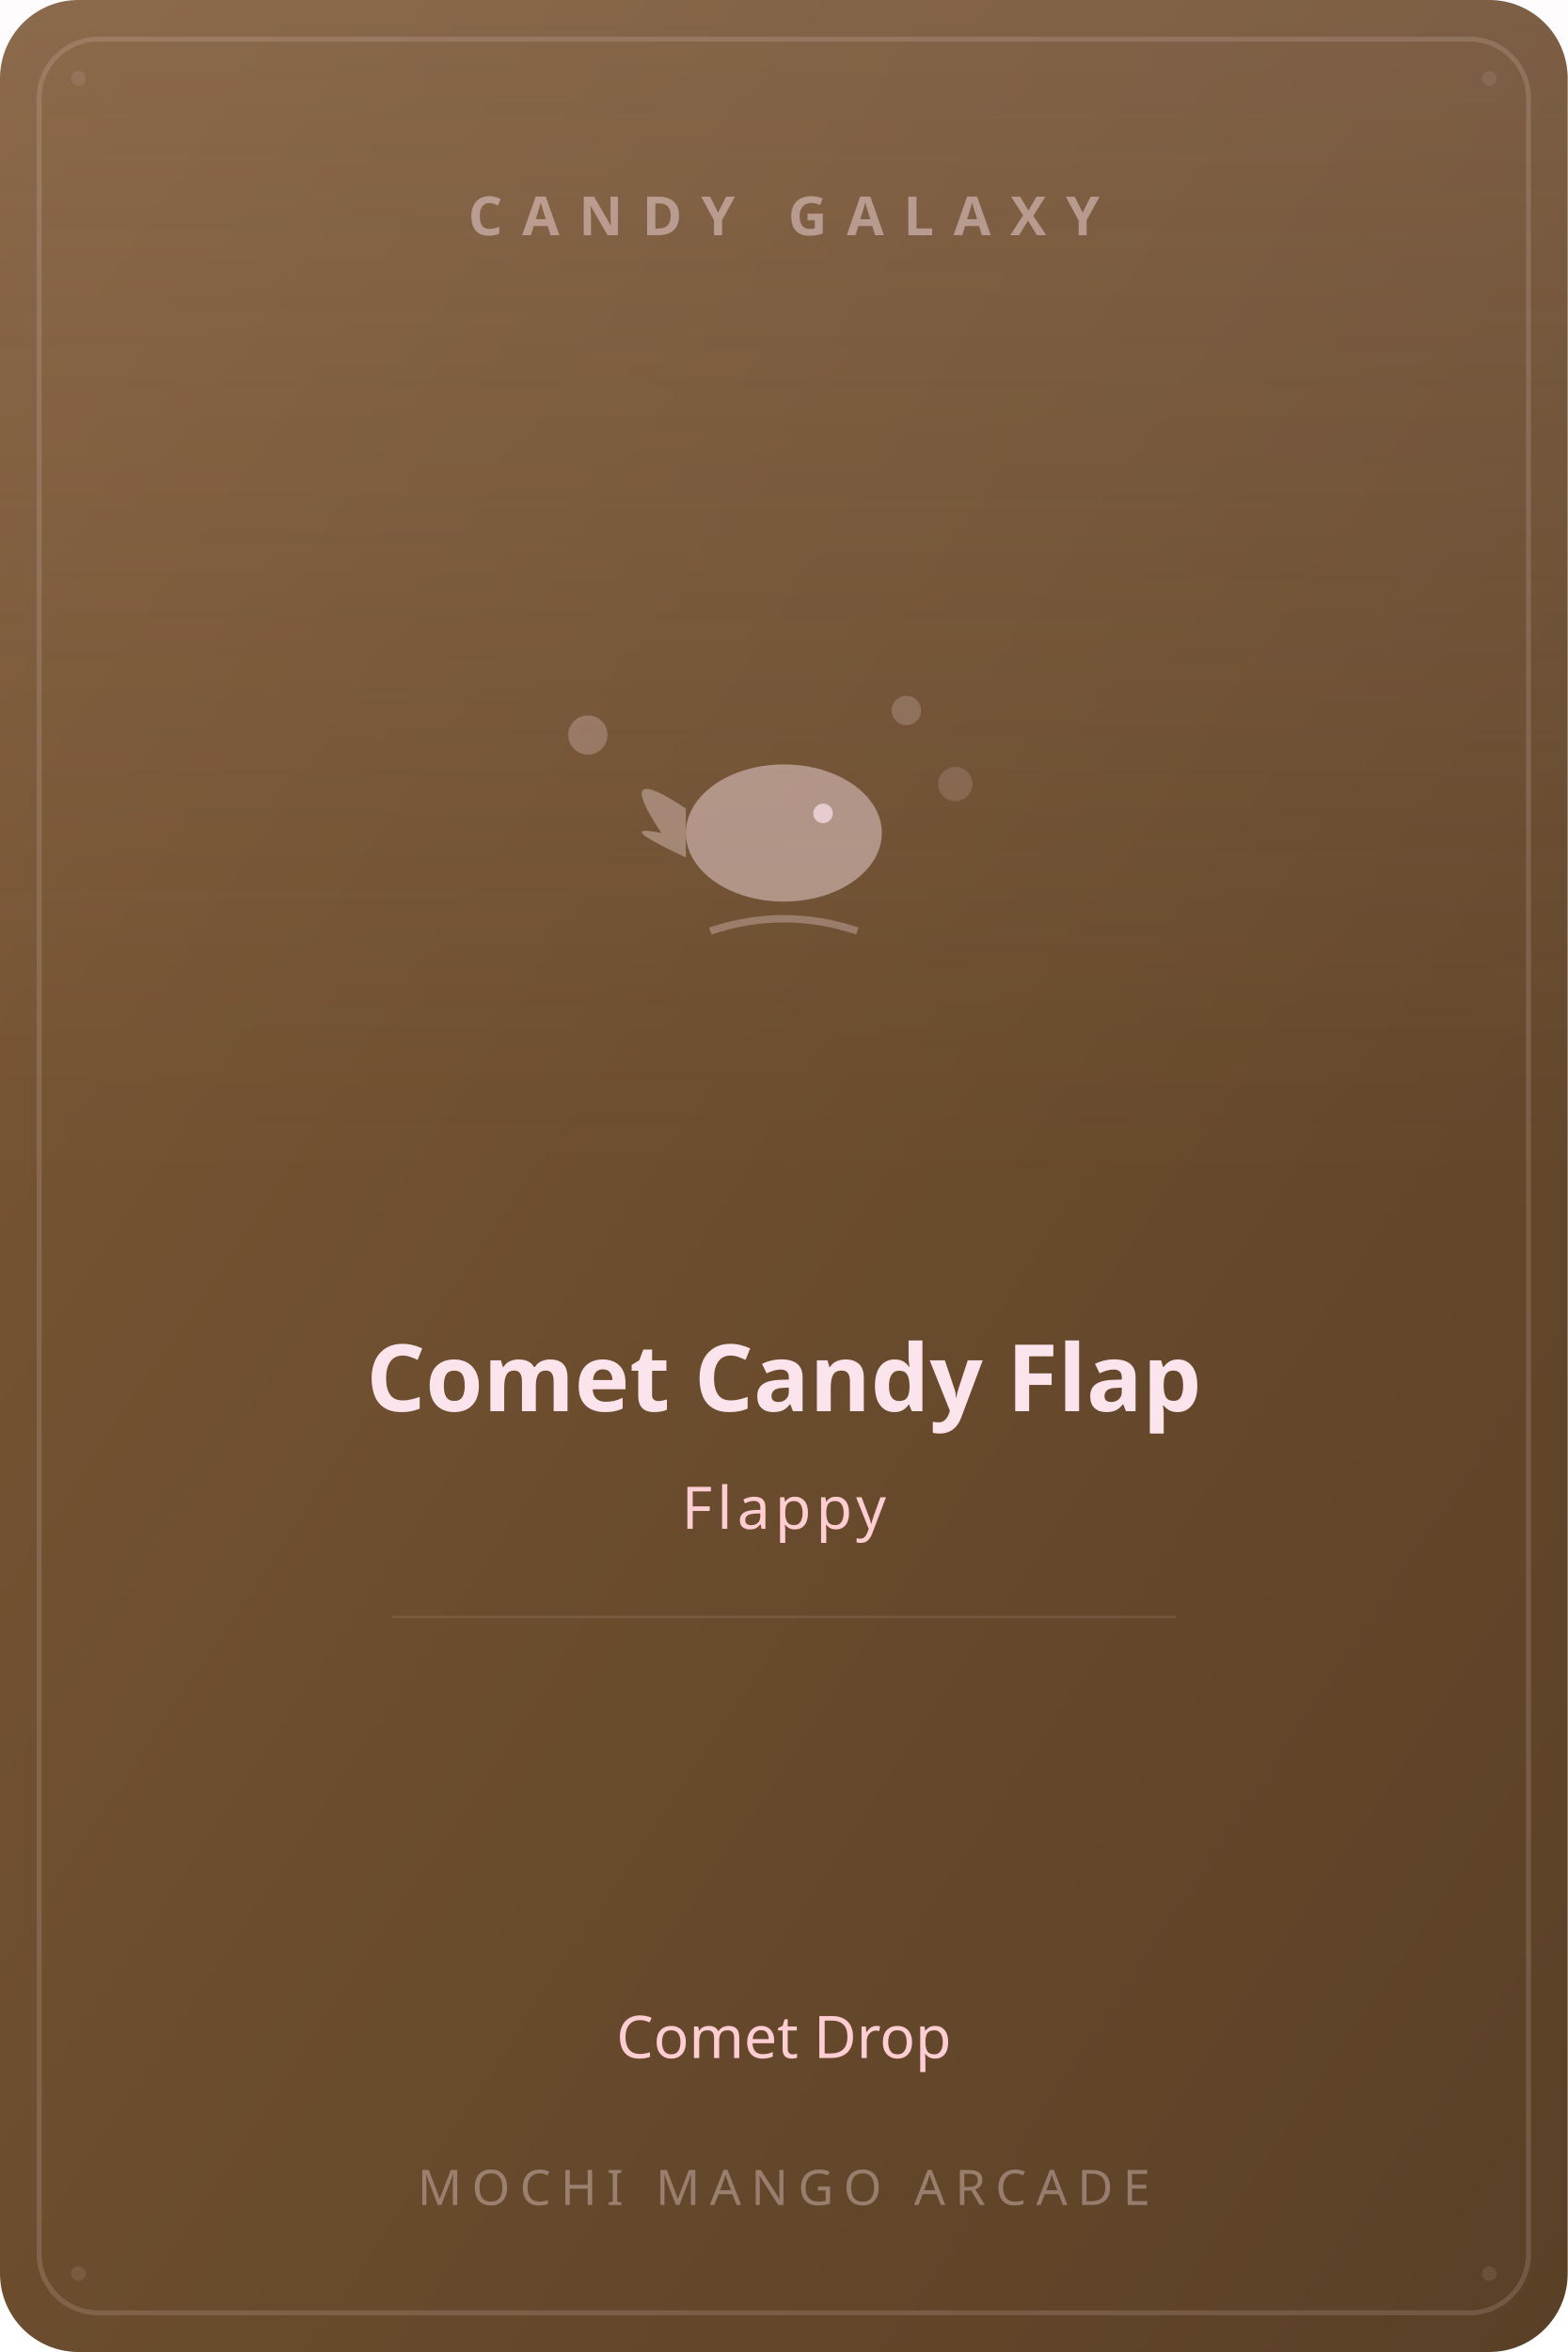
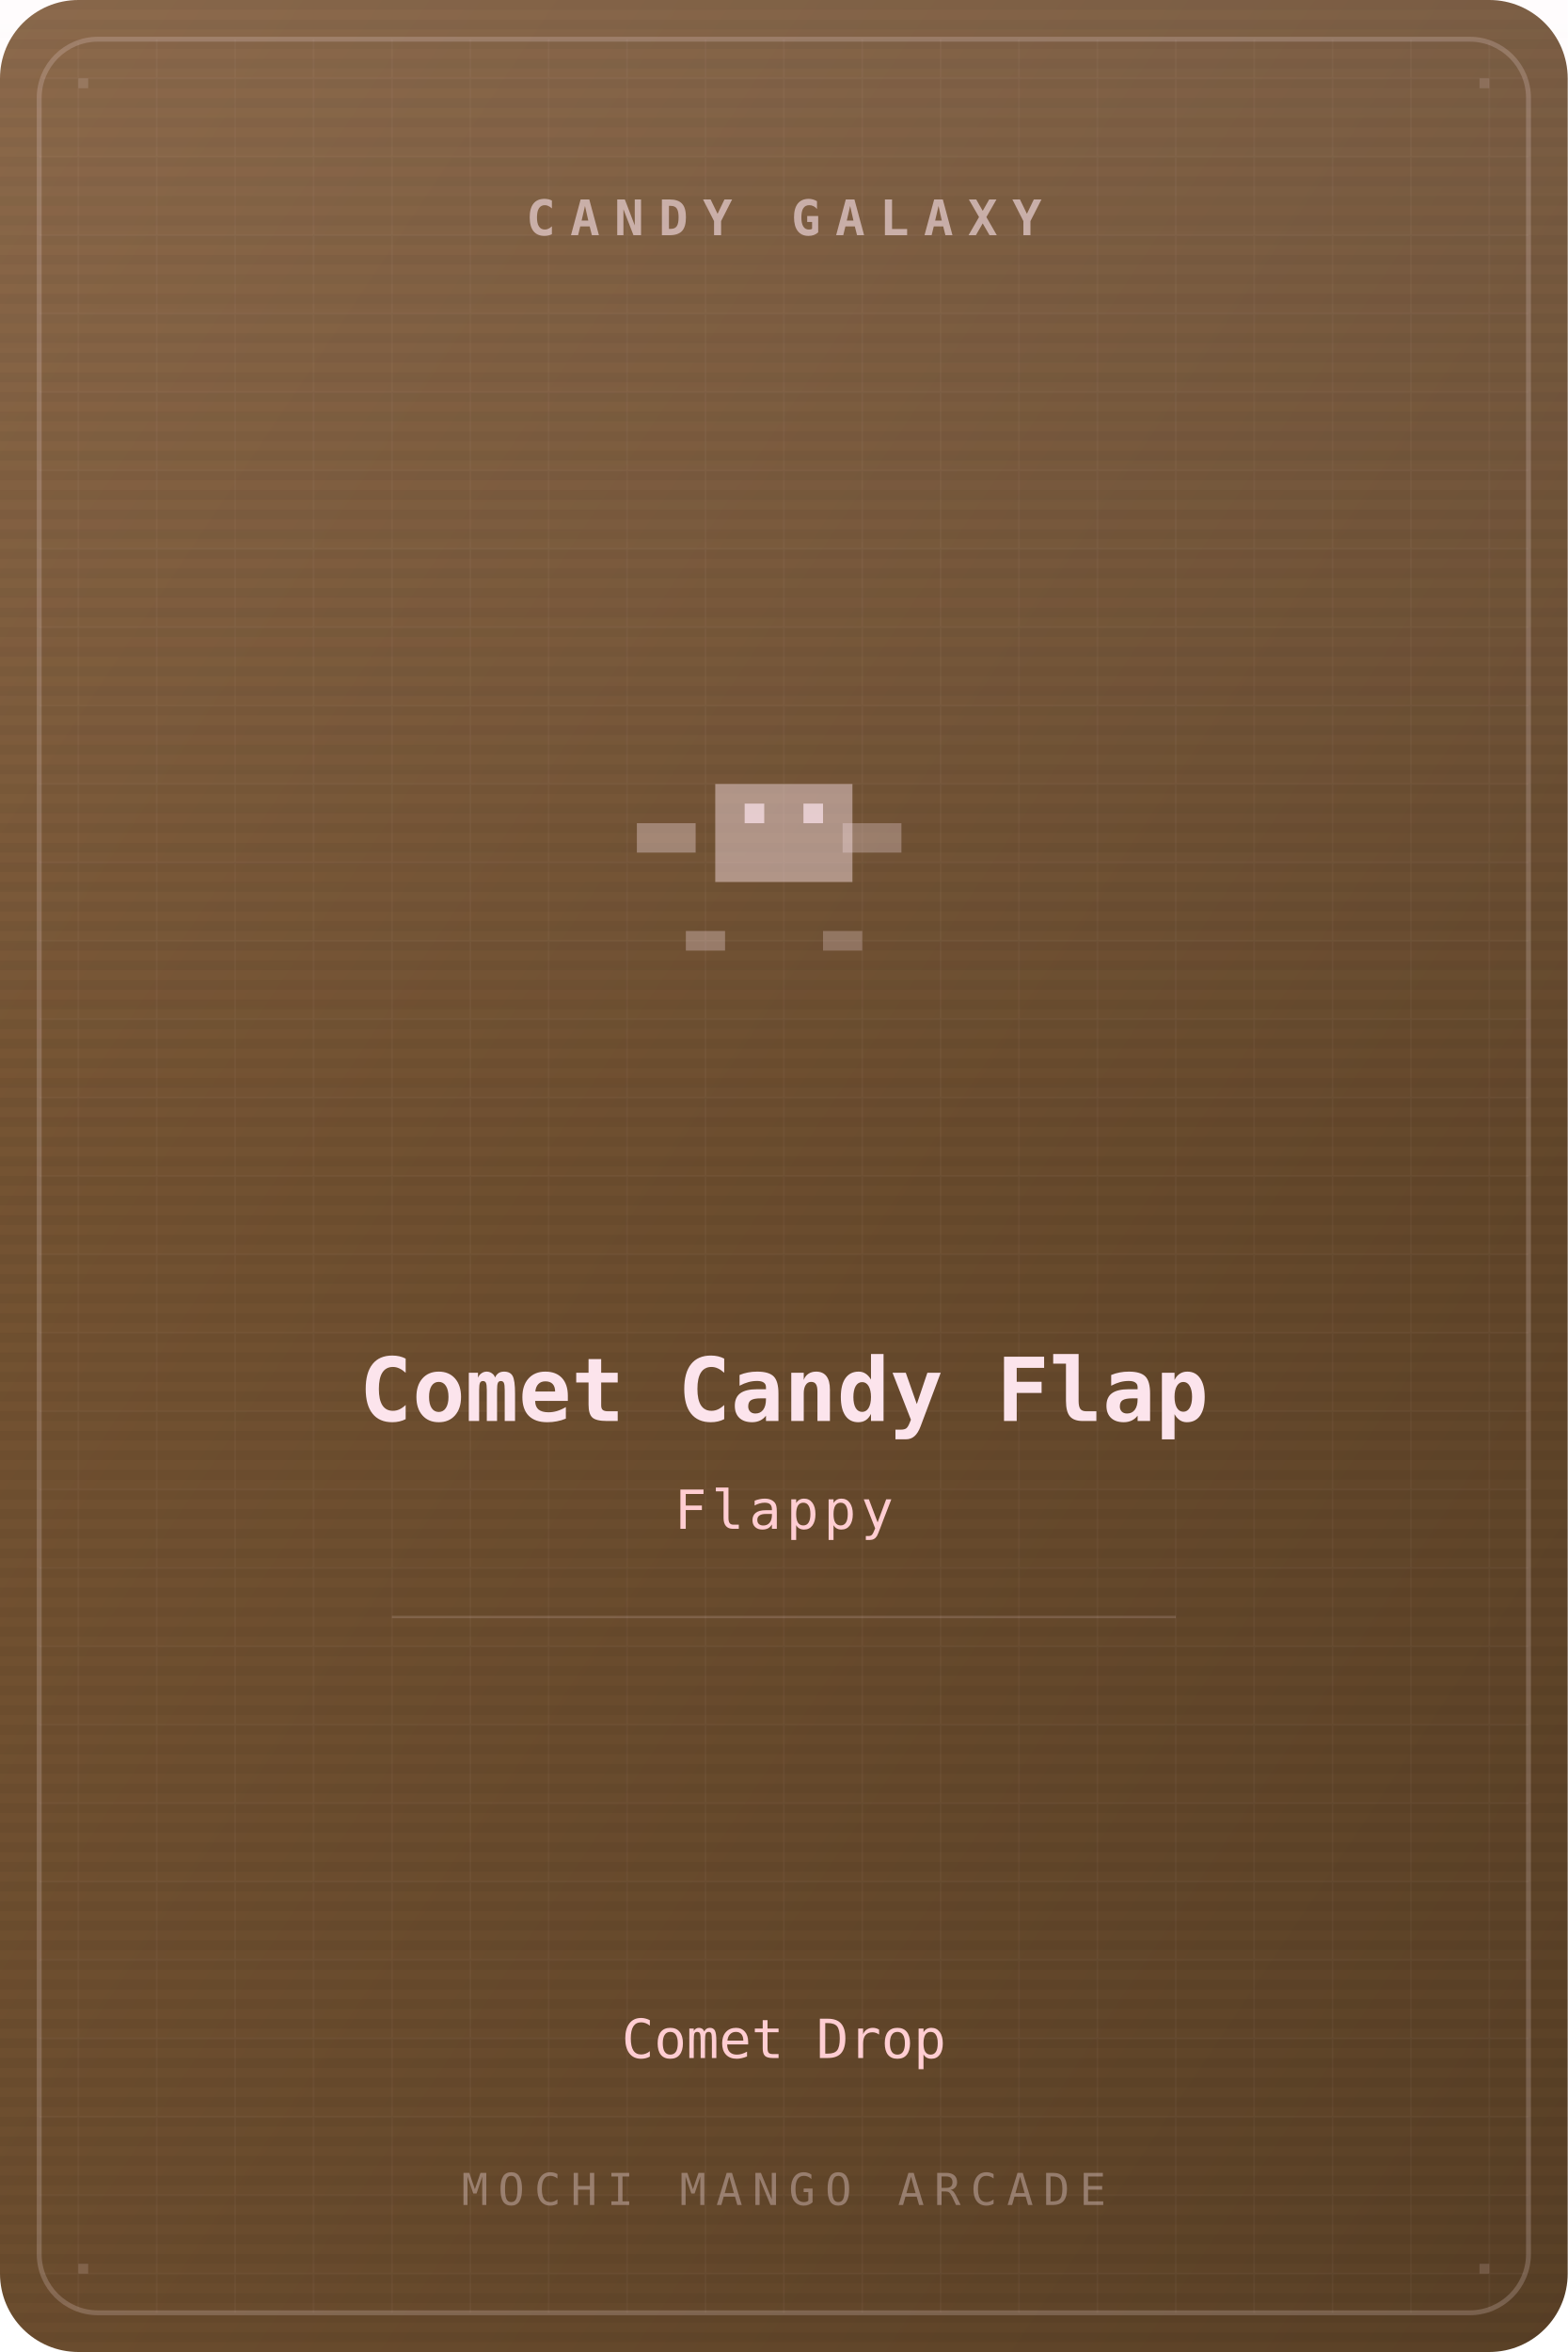
<svg xmlns="http://www.w3.org/2000/svg" viewBox="0 0 320 480">
  <defs>
    <linearGradient id="b" x1="0" y1="0" x2="1" y2="1">
      <stop offset="0%" stop-color="hsl(30,40%,35%)" />
      <stop offset="100%" stop-color="hsl(30,40%,25%)" />
    </linearGradient>
    <linearGradient id="g" x1=".5" y1="0" x2=".5" y2="1">
      <stop offset="0%" stop-color="#fce4ec" stop-opacity=".12" />
      <stop offset="100%" stop-color="#fce4ec" stop-opacity="0" />
    </linearGradient>
+     <pattern id="scan" width="4" height="4" patternUnits="userSpaceOnUse">
+       <rect width="4" height="2" fill="#000" opacity=".04" />
+     </pattern>
+     <pattern id="grid" width="16" height="16" patternUnits="userSpaceOnUse">
+       <rect width="16" height="16" fill="none" stroke="#fce4ec" stroke-width=".3" opacity=".04" />
+     </pattern>
  </defs>
  <rect width="320" height="480" rx="16" fill="url(#b)" />
-   <rect x="8" y="8" width="304" height="464" rx="12" fill="none" stroke="#fce4ec" stroke-width="1" opacity=".15" />
+   <rect width="320" height="480" rx="16" fill="url(#scan)" />
+   <rect x="8" y="8" width="304" height="464" rx="12" fill="url(#grid)" />
+   <rect x="8" y="8" width="304" height="464" rx="12" fill="none" stroke="#fce4ec" stroke-width="1" opacity=".2" />
  <rect x="0" y="0" width="320" height="240" fill="url(#g)" />
-   <text x="160" y="48" text-anchor="middle" fill="#fce4ec" font-size="11" font-weight="600" font-family="Outfit,sans-serif" opacity=".45" letter-spacing="4">CANDY GALAXY</text>
+   <text x="160" y="48" text-anchor="middle" fill="#fce4ec" font-size="10" font-weight="700" font-family="monospace" opacity=".6" letter-spacing="3">CANDY GALAXY</text>
  <g transform="translate(0,20)">
-     <ellipse cx="160" cy="150" rx="20" ry="14" fill="#fce4ec" opacity=".45" />
-     <path d="M140 145 Q125 135 135 150 Q125 148 140 155" fill="#fce4ec" opacity=".35" />
-     <circle cx="168" cy="146" r="2" fill="#fce4ec" opacity=".7" />
-     <path d="M145 170 Q160 165 175 170" stroke="#fce4ec" stroke-width="1.5" fill="none" opacity=".3" />
-     <circle cx="120" cy="130" r="4" fill="#fce4ec" opacity=".25" />
-     <circle cx="185" cy="125" r="3" fill="#fce4ec" opacity=".2" />
-     <circle cx="195" cy="140" r="3.5" fill="#fce4ec" opacity=".15" />
+     <rect x="146" y="140" width="28" height="20" fill="#fce4ec" opacity="0.45" />
+     <rect x="130" y="148" width="12" height="6" fill="#fce4ec" opacity="0.35" />
+     <rect x="172" y="148" width="12" height="6" fill="#fce4ec" opacity="0.3" />
+     <rect x="152" y="144" width="4" height="4" fill="#fce4ec" opacity="0.7" />
+     <rect x="164" y="144" width="4" height="4" fill="#fce4ec" opacity="0.7" />
+     <rect x="140" y="170" width="8" height="4" fill="#fce4ec" opacity="0.3" />
+     <rect x="168" y="170" width="8" height="4" fill="#fce4ec" opacity="0.25" />
  </g>
-   <text x="160" y="288" text-anchor="middle" fill="#fce4ec" font-size="19" font-weight="700" font-family="Fredoka,Outfit,sans-serif">Comet Candy Flap</text>
-   <text x="160" y="312" text-anchor="middle" fill="#ffcdd2" font-size="12" font-family="Outfit,sans-serif" letter-spacing="1">Flappy</text>
-   <line x1="80" y1="330" x2="240" y2="330" stroke="#fce4ec" stroke-width=".5" opacity=".1" />
-   <text x="160" y="420" text-anchor="middle" fill="#ffcdd2" font-size="12" font-family="Outfit,sans-serif">Comet Drop</text>
-   <text x="160" y="450" text-anchor="middle" fill="#fce4ec" font-size="10" font-family="Outfit,sans-serif" opacity=".35" letter-spacing="2">MOCHI MANGO ARCADE</text>
-   <circle cx="16" cy="16" r="1.5" fill="#fce4ec" opacity=".1" />
-   <circle cx="304" cy="16" r="1.5" fill="#fce4ec" opacity=".1" />
-   <circle cx="16" cy="464" r="1.5" fill="#fce4ec" opacity=".1" />
-   <circle cx="304" cy="464" r="1.5" fill="#fce4ec" opacity=".1" />
+   <text x="160" y="290" text-anchor="middle" fill="#fce4ec" font-size="18" font-weight="700" font-family="monospace">Comet Candy Flap</text>
+   <text x="160" y="312" text-anchor="middle" fill="#ffcdd2" font-size="11" font-family="monospace" letter-spacing="1">Flappy</text>
+   <line x1="80" y1="330" x2="240" y2="330" stroke="#fce4ec" stroke-width=".5" opacity=".15" />
+   <text x="160" y="420" text-anchor="middle" fill="#ffcdd2" font-size="11" font-family="monospace">Comet Drop</text>
+   <text x="160" y="450" text-anchor="middle" fill="#fce4ec" font-size="9" font-family="monospace" opacity=".35" letter-spacing="2">MOCHI MANGO ARCADE</text>
+   <rect x="16" y="16" width="2" height="2" fill="#fce4ec" opacity=".15" />
+   <rect x="302" y="16" width="2" height="2" fill="#fce4ec" opacity=".15" />
+   <rect x="16" y="462" width="2" height="2" fill="#fce4ec" opacity=".15" />
+   <rect x="302" y="462" width="2" height="2" fill="#fce4ec" opacity=".15" />
</svg>
